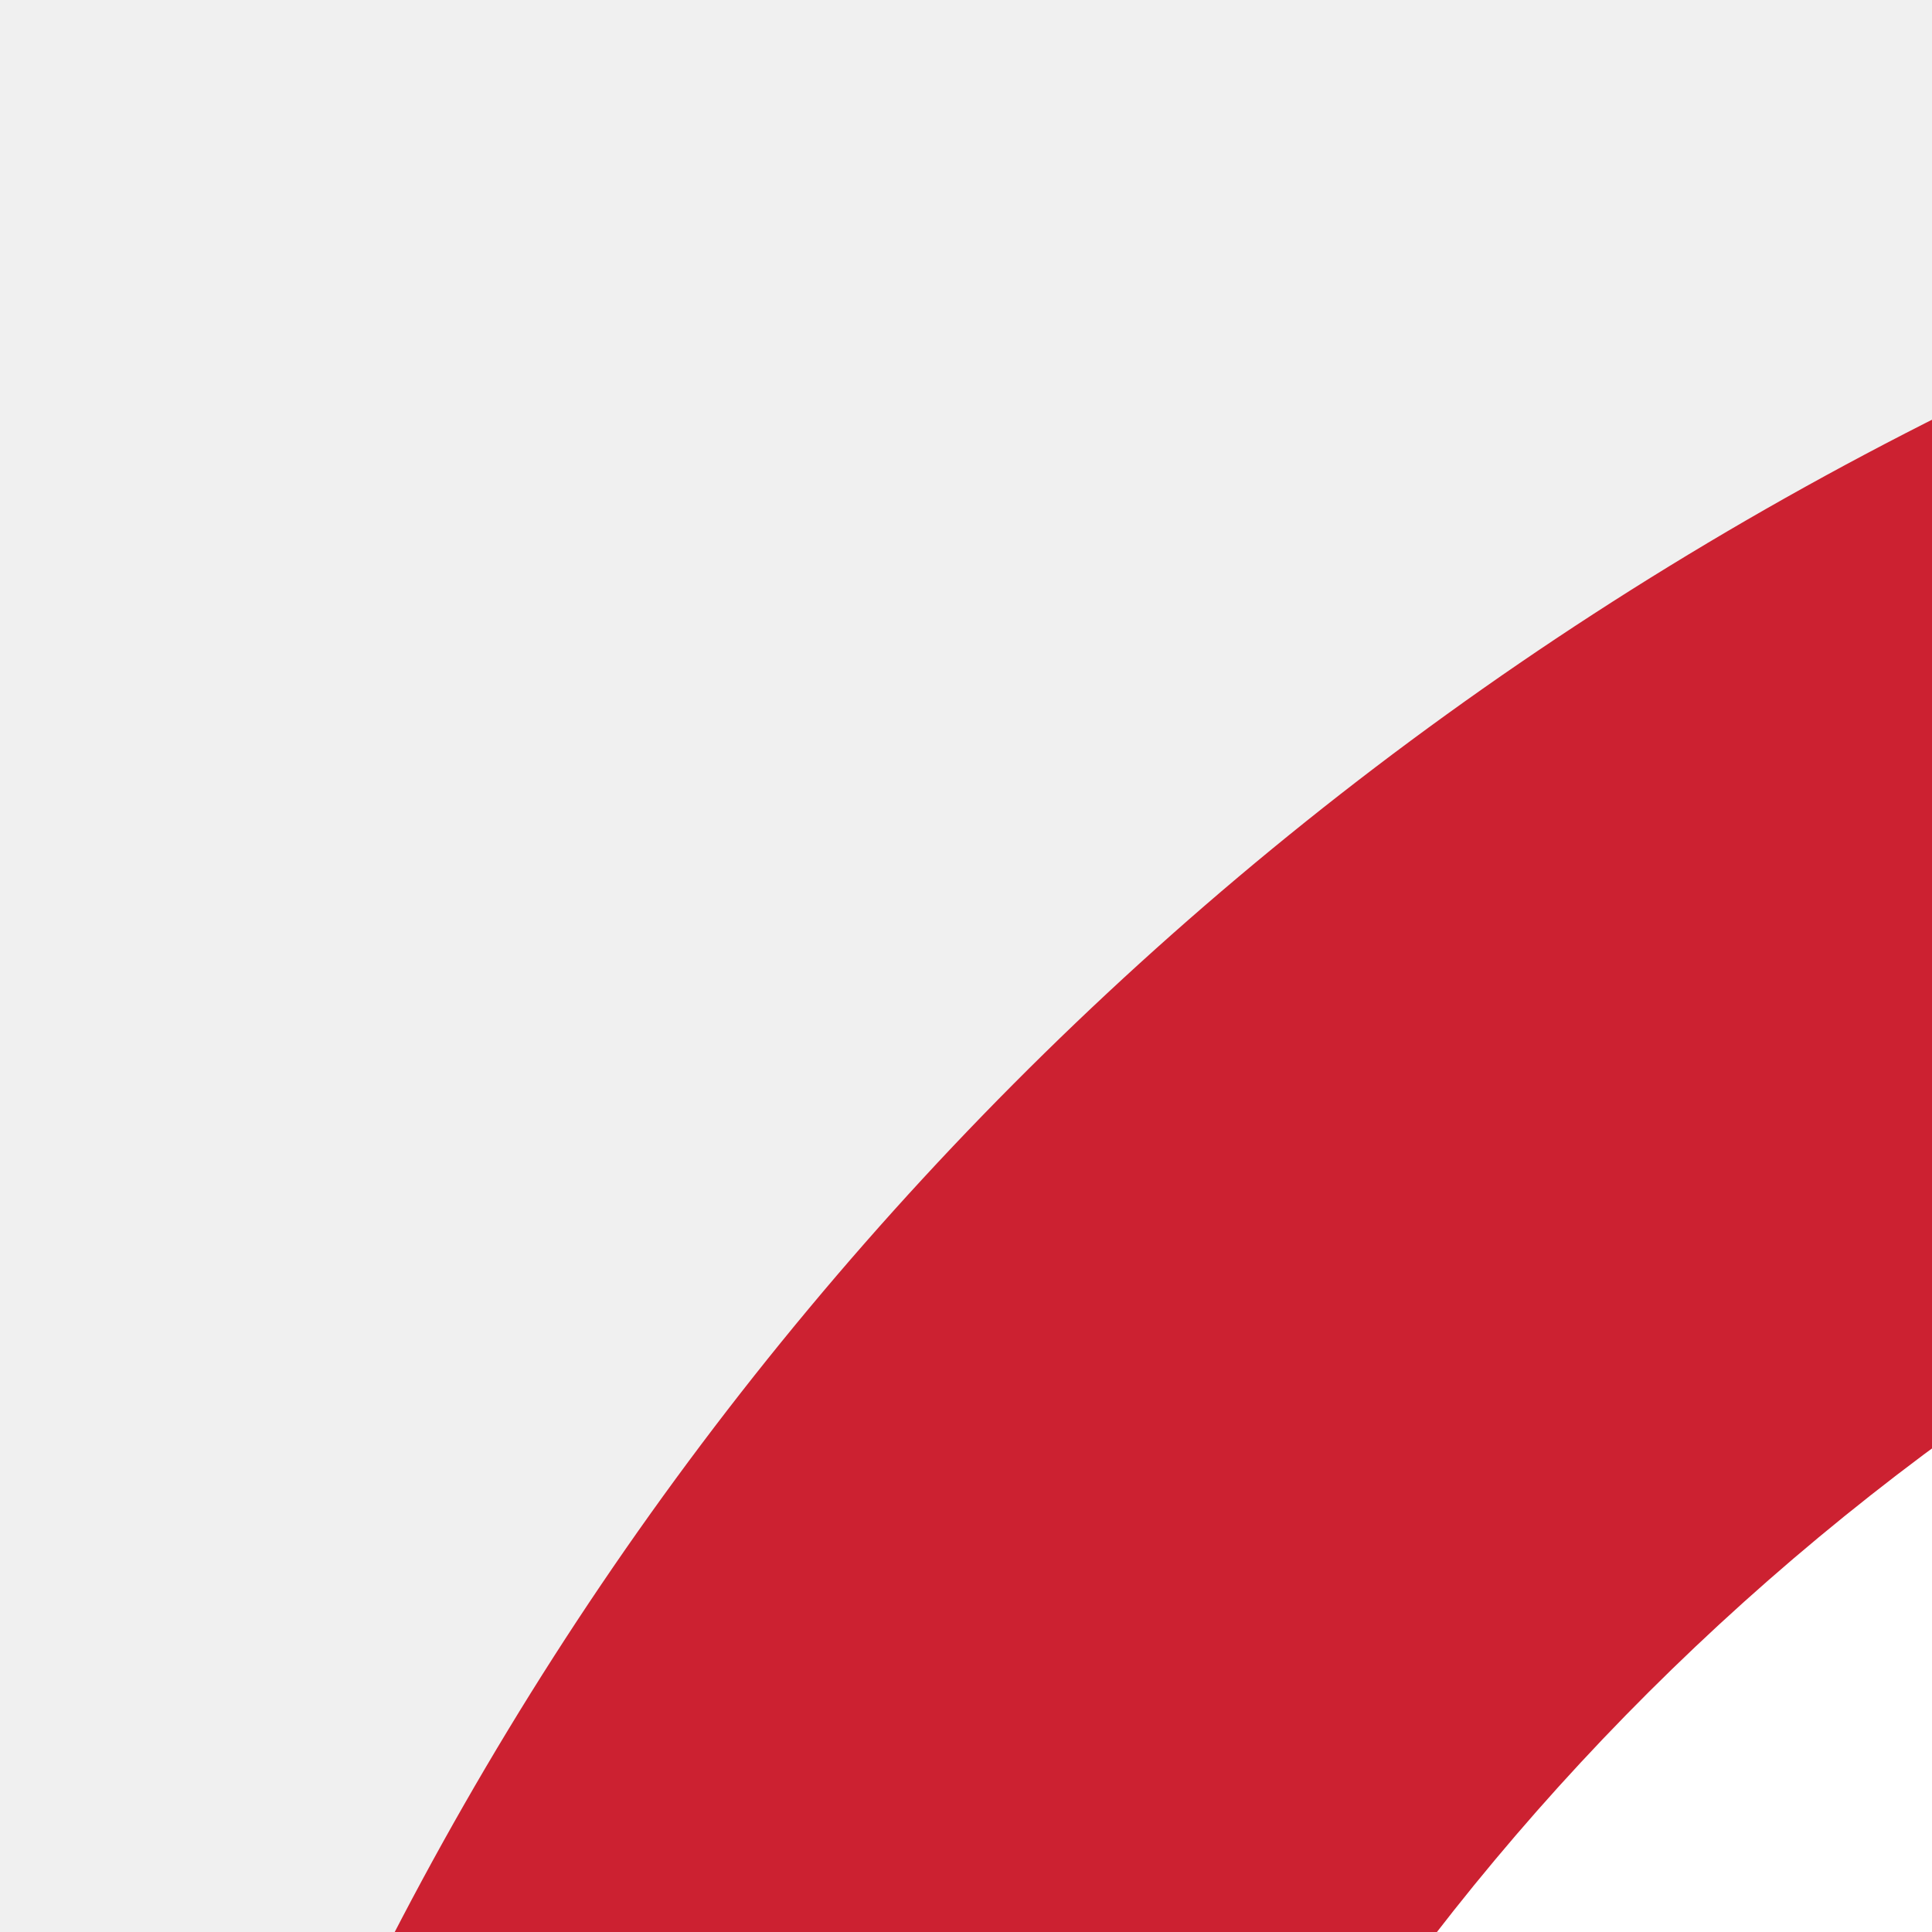
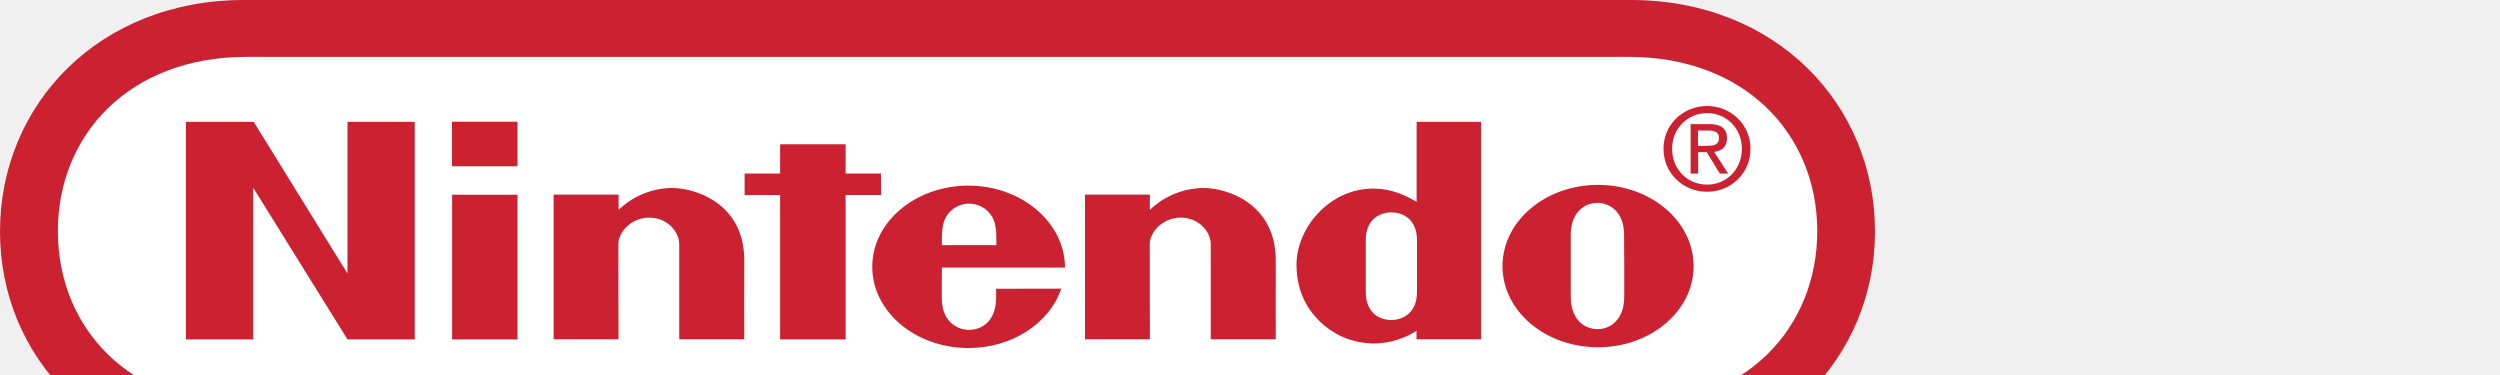
- <svg xmlns="http://www.w3.org/2000/svg" version="1.1" id="Camada_1" x="0" y="0" viewBox="0 0 100 100" style="enable-background:new 0 0 1500 369.5" xml:space="preserve">
+ <svg xmlns="http://www.w3.org/2000/svg" version="1.1" id="Camada_1" x="0" y="0" viewBox="0 0 2000 300" style="enable-background:new 0 0 1500 369.5" xml:space="preserve">
  <style>.st0{fill-rule:evenodd;clip-rule:evenodd;fill:#cc2131}</style>
  <path class="st0" d="M196.2 369.5C78.6 369.5 0 286.2 0 185.1 0 84 78.8-.3 196 0h1108c117.2-.3 196 84 196 185.1s-78.6 184.4-196.2 184.4H196.2z" />
  <path d="M196.6 45.5c-93.1.2-150.3 62.4-150.3 139.4s56.8 139.7 150.3 139.4h1106.9c93.5.3 150.3-62.4 150.3-139.4s-57.2-139.2-150.3-139.4H196.6z" style="fill-rule:evenodd;clip-rule:evenodd;fill:#fff" />
  <path class="st0" d="M148.8 97.5H203l75 121.3V97.5h53.8v174H278l-75.4-121.3v121.3h-53.8v-174zm475.3 17.9h52.4v23.4h28.3V156h-28.3v115.5h-52.4V156h-28.4v-17.2h28.4v-23.4zm-262.4 40.4H414v115.7h-52.3V155.8zm-.2-58.4H414V133h-52.4V97.4zm937.9 115.3v24.5c0 18.4-10.9 26.1-21.4 26.1-10.5 0-21.4-7.6-21.4-26.1v-49c0-18.4 10.9-25.9 21.3-25.9s21.4 7.6 21.4 25.9c0 6.9 0 19.9.1 24.5zm-21-64.8c-42.2 0-76.4 29.1-76.4 65s34.2 64.9 76.4 64.9c42.3 0 76.5-29.1 76.5-64.9-.1-36-34.3-65-76.5-65zm-145.1-50.4h51.6v173.9h-51.7v-6.7c-20 12.6-42.6 12.5-60.2 4.3-4.7-2.2-35.8-17.1-35.8-57.3 0-30.6 28.8-63.9 66.5-60.6 12.4 1.1 21.2 5.6 29.6 10.3V97.5zm.3 115.5v-20.7c0-17.9-12.3-22.4-20.5-22.4-8.3 0-20.5 4.6-20.5 22.4v41.2c0 17.9 12.2 22.5 20.5 22.5 8.1 0 20.5-4.7 20.5-22.5V213zm-597.2-62.6c19.5-.5 59.3 12.3 59 58.1-.1 8.1 0 62.9 0 62.9h-52v-76c0-10.1-9.6-21.3-23.9-21.3-14.3 0-24.8 11.2-24.8 21.3l.1 76h-51.9V155.7h52s-.1 9.3 0 12.2c11.1-10.8 25.9-17 41.5-17.5zm425.2 0c19.5-.5 59.2 12.3 59 58.1-.1 8.1 0 62.9 0 62.9h-52v-76c0-10.1-9.6-21.3-23.9-21.3-14.3 0-24.9 11.2-24.9 21.3l.1 76H868V155.7h51.9s-.1 9.3 0 12.2c11.2-10.8 26.1-17 41.7-17.5zm-208.1 45.7c-.1-10.1.1-16.9 3.4-22.7 4.1-7.1 11.6-10.5 18.4-10.5 6.8 0 14.3 3.4 18.4 10.5 3.3 5.8 3.5 12.6 3.4 22.7h-43.6zm43.4 34.9v7c0 21.2-13.9 25.9-21.6 25.9-7.7 0-21.9-4.7-21.9-25.9 0-6.4.1-23.9.1-23.9H852c0-35.9-34.6-65.6-77.2-65.6-42.5 0-77 29.1-77 64.9 0 35.9 34.5 65 77 65 35.3 0 65.1-20.2 74.2-47.5l-52.1.1zm561.6-92.1h-6V99.3h15.1c9.3 0 14 3.5 14 11.3 0 7.1-4.4 10.2-10.3 10.9l11.3 17.4h-6.7l-10.5-17.2h-6.9v17.2zm7.1-22.3c5.1 0 9.6-.4 9.6-6.4 0-4.9-4.4-5.8-8.6-5.8h-8.2v12.3h7.2z" />
  <path class="st0" d="M1330.8 119c0-19.7 16-34.2 34.9-34.2 18.7 0 34.7 14.5 34.7 34.2 0 19.9-16 34.4-34.7 34.4-18.9 0-34.9-14.5-34.9-34.4zm34.9 28.7c15.5 0 27.8-12.2 27.8-28.7 0-16.2-12.2-28.5-27.8-28.5-15.7 0-28 12.3-28 28.5 0 16.5 12.3 28.7 28 28.7z" />
</svg>
